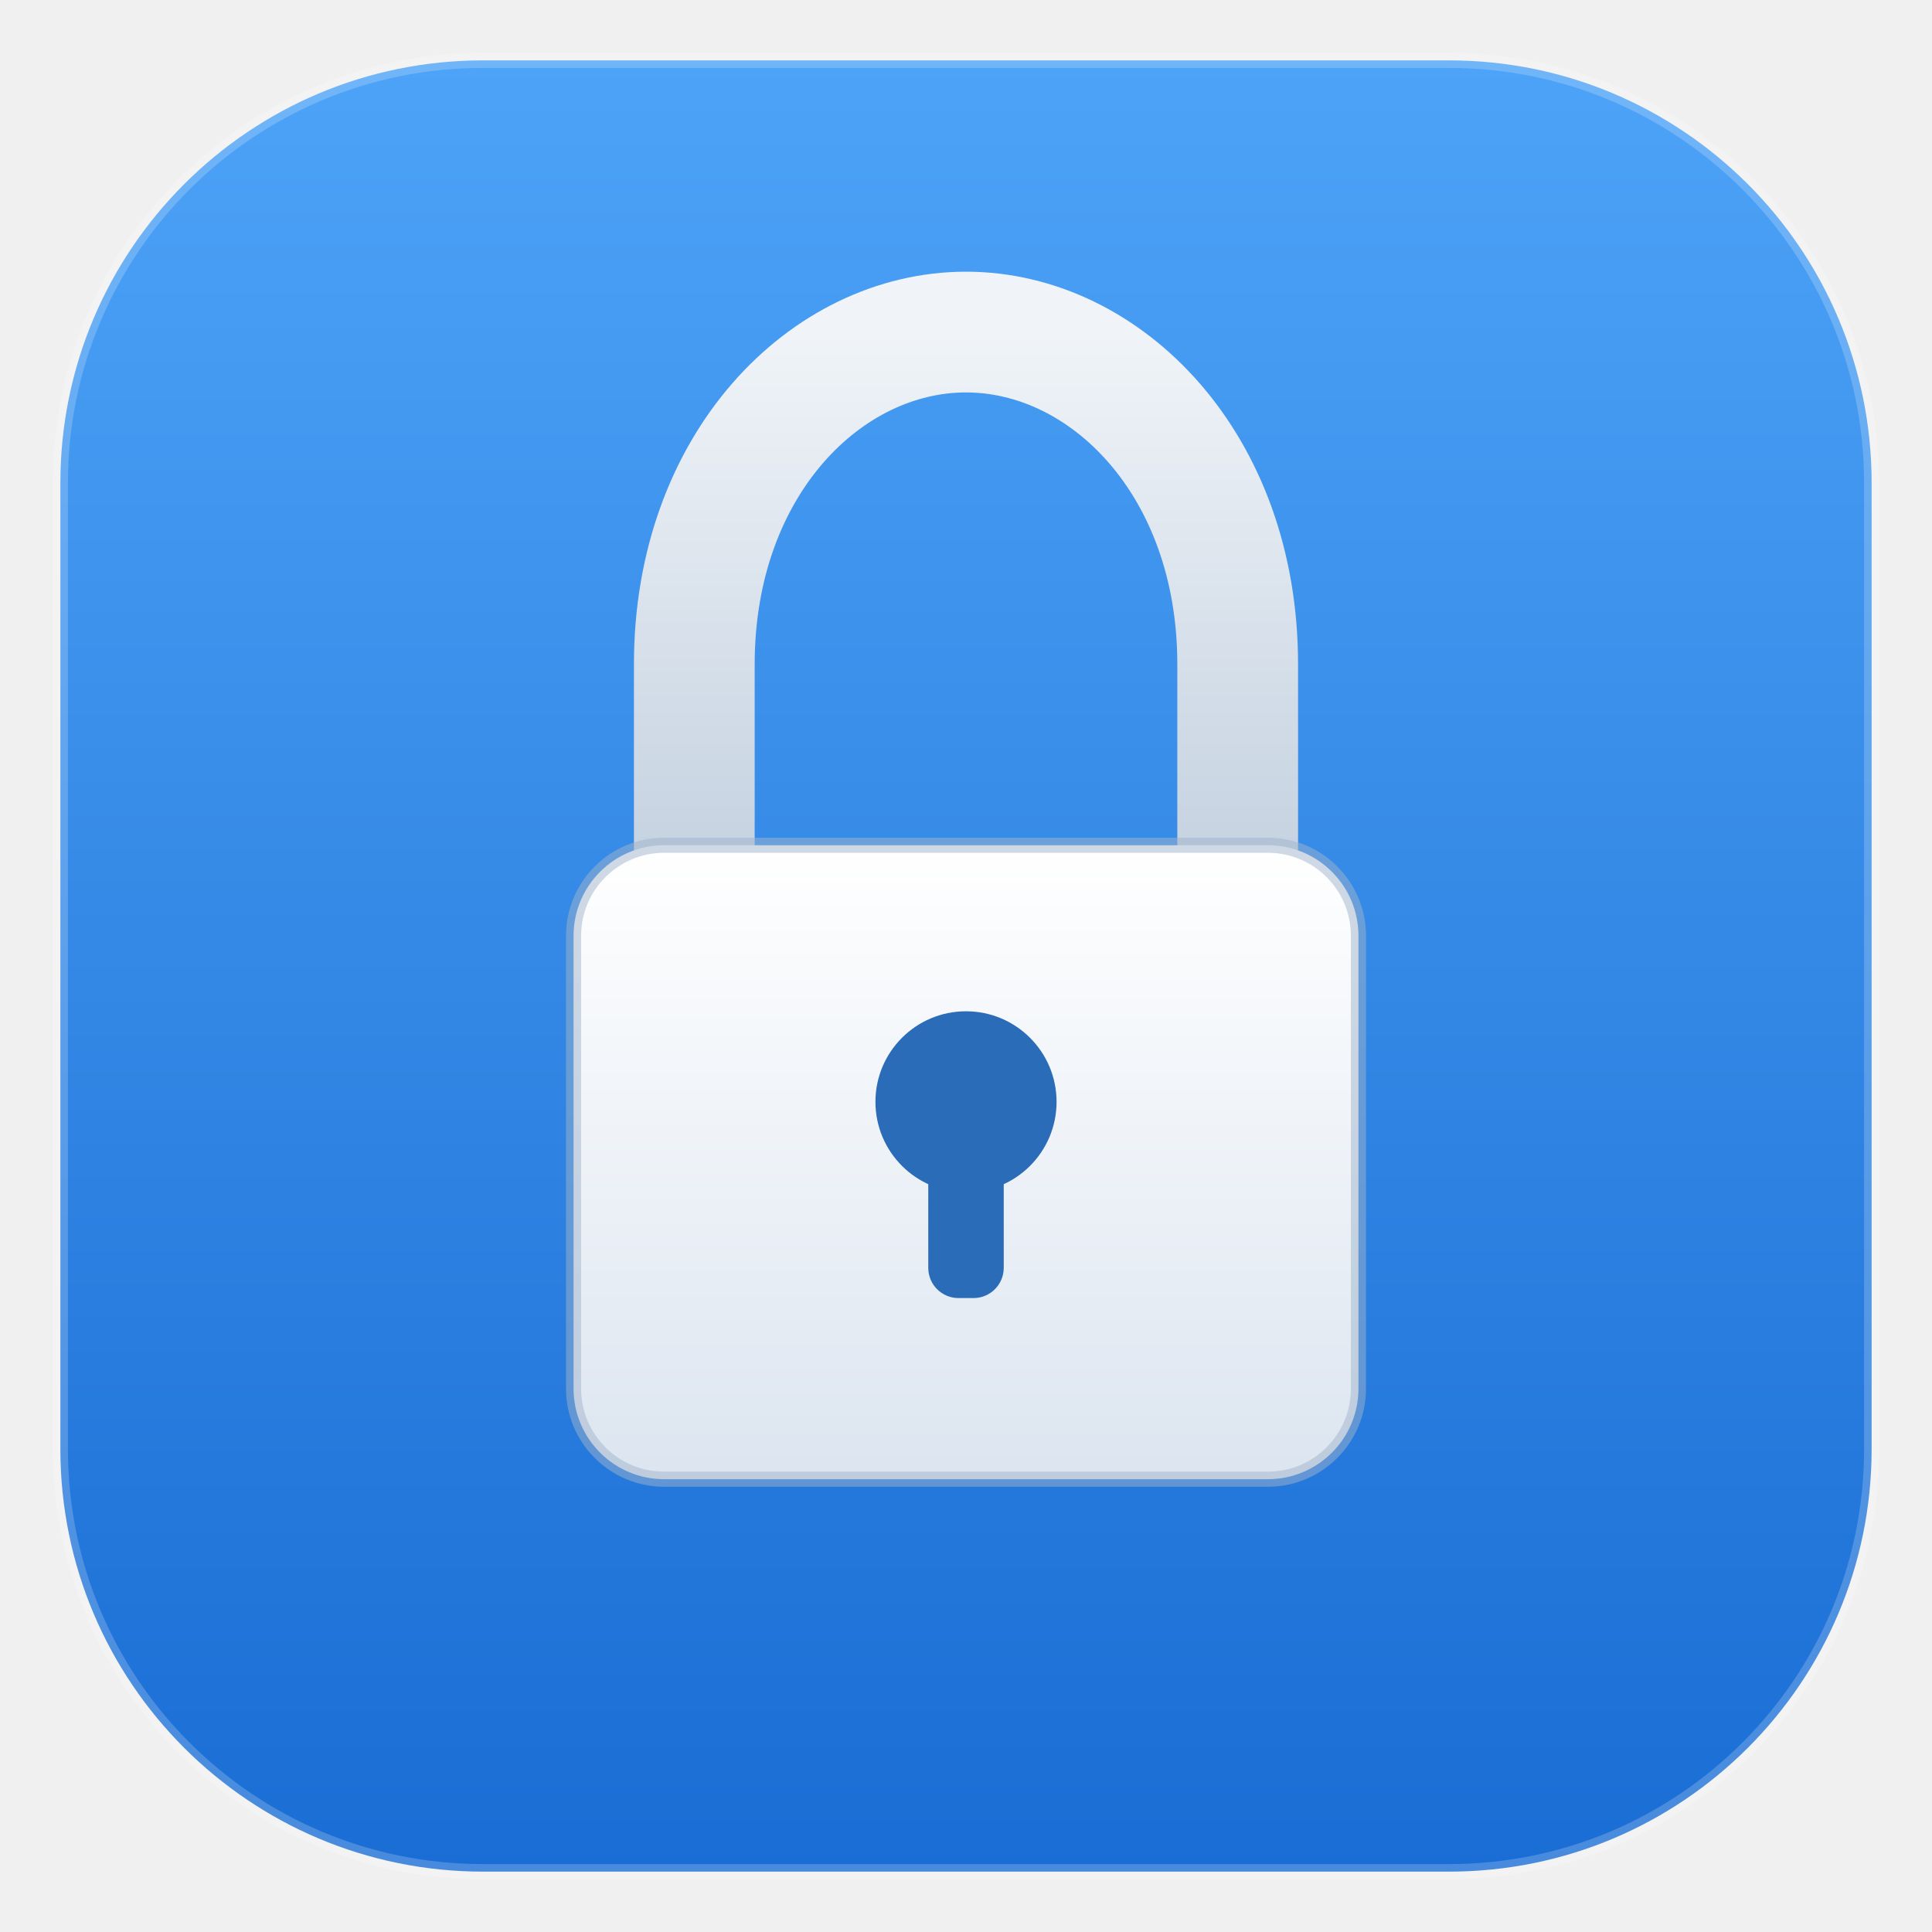
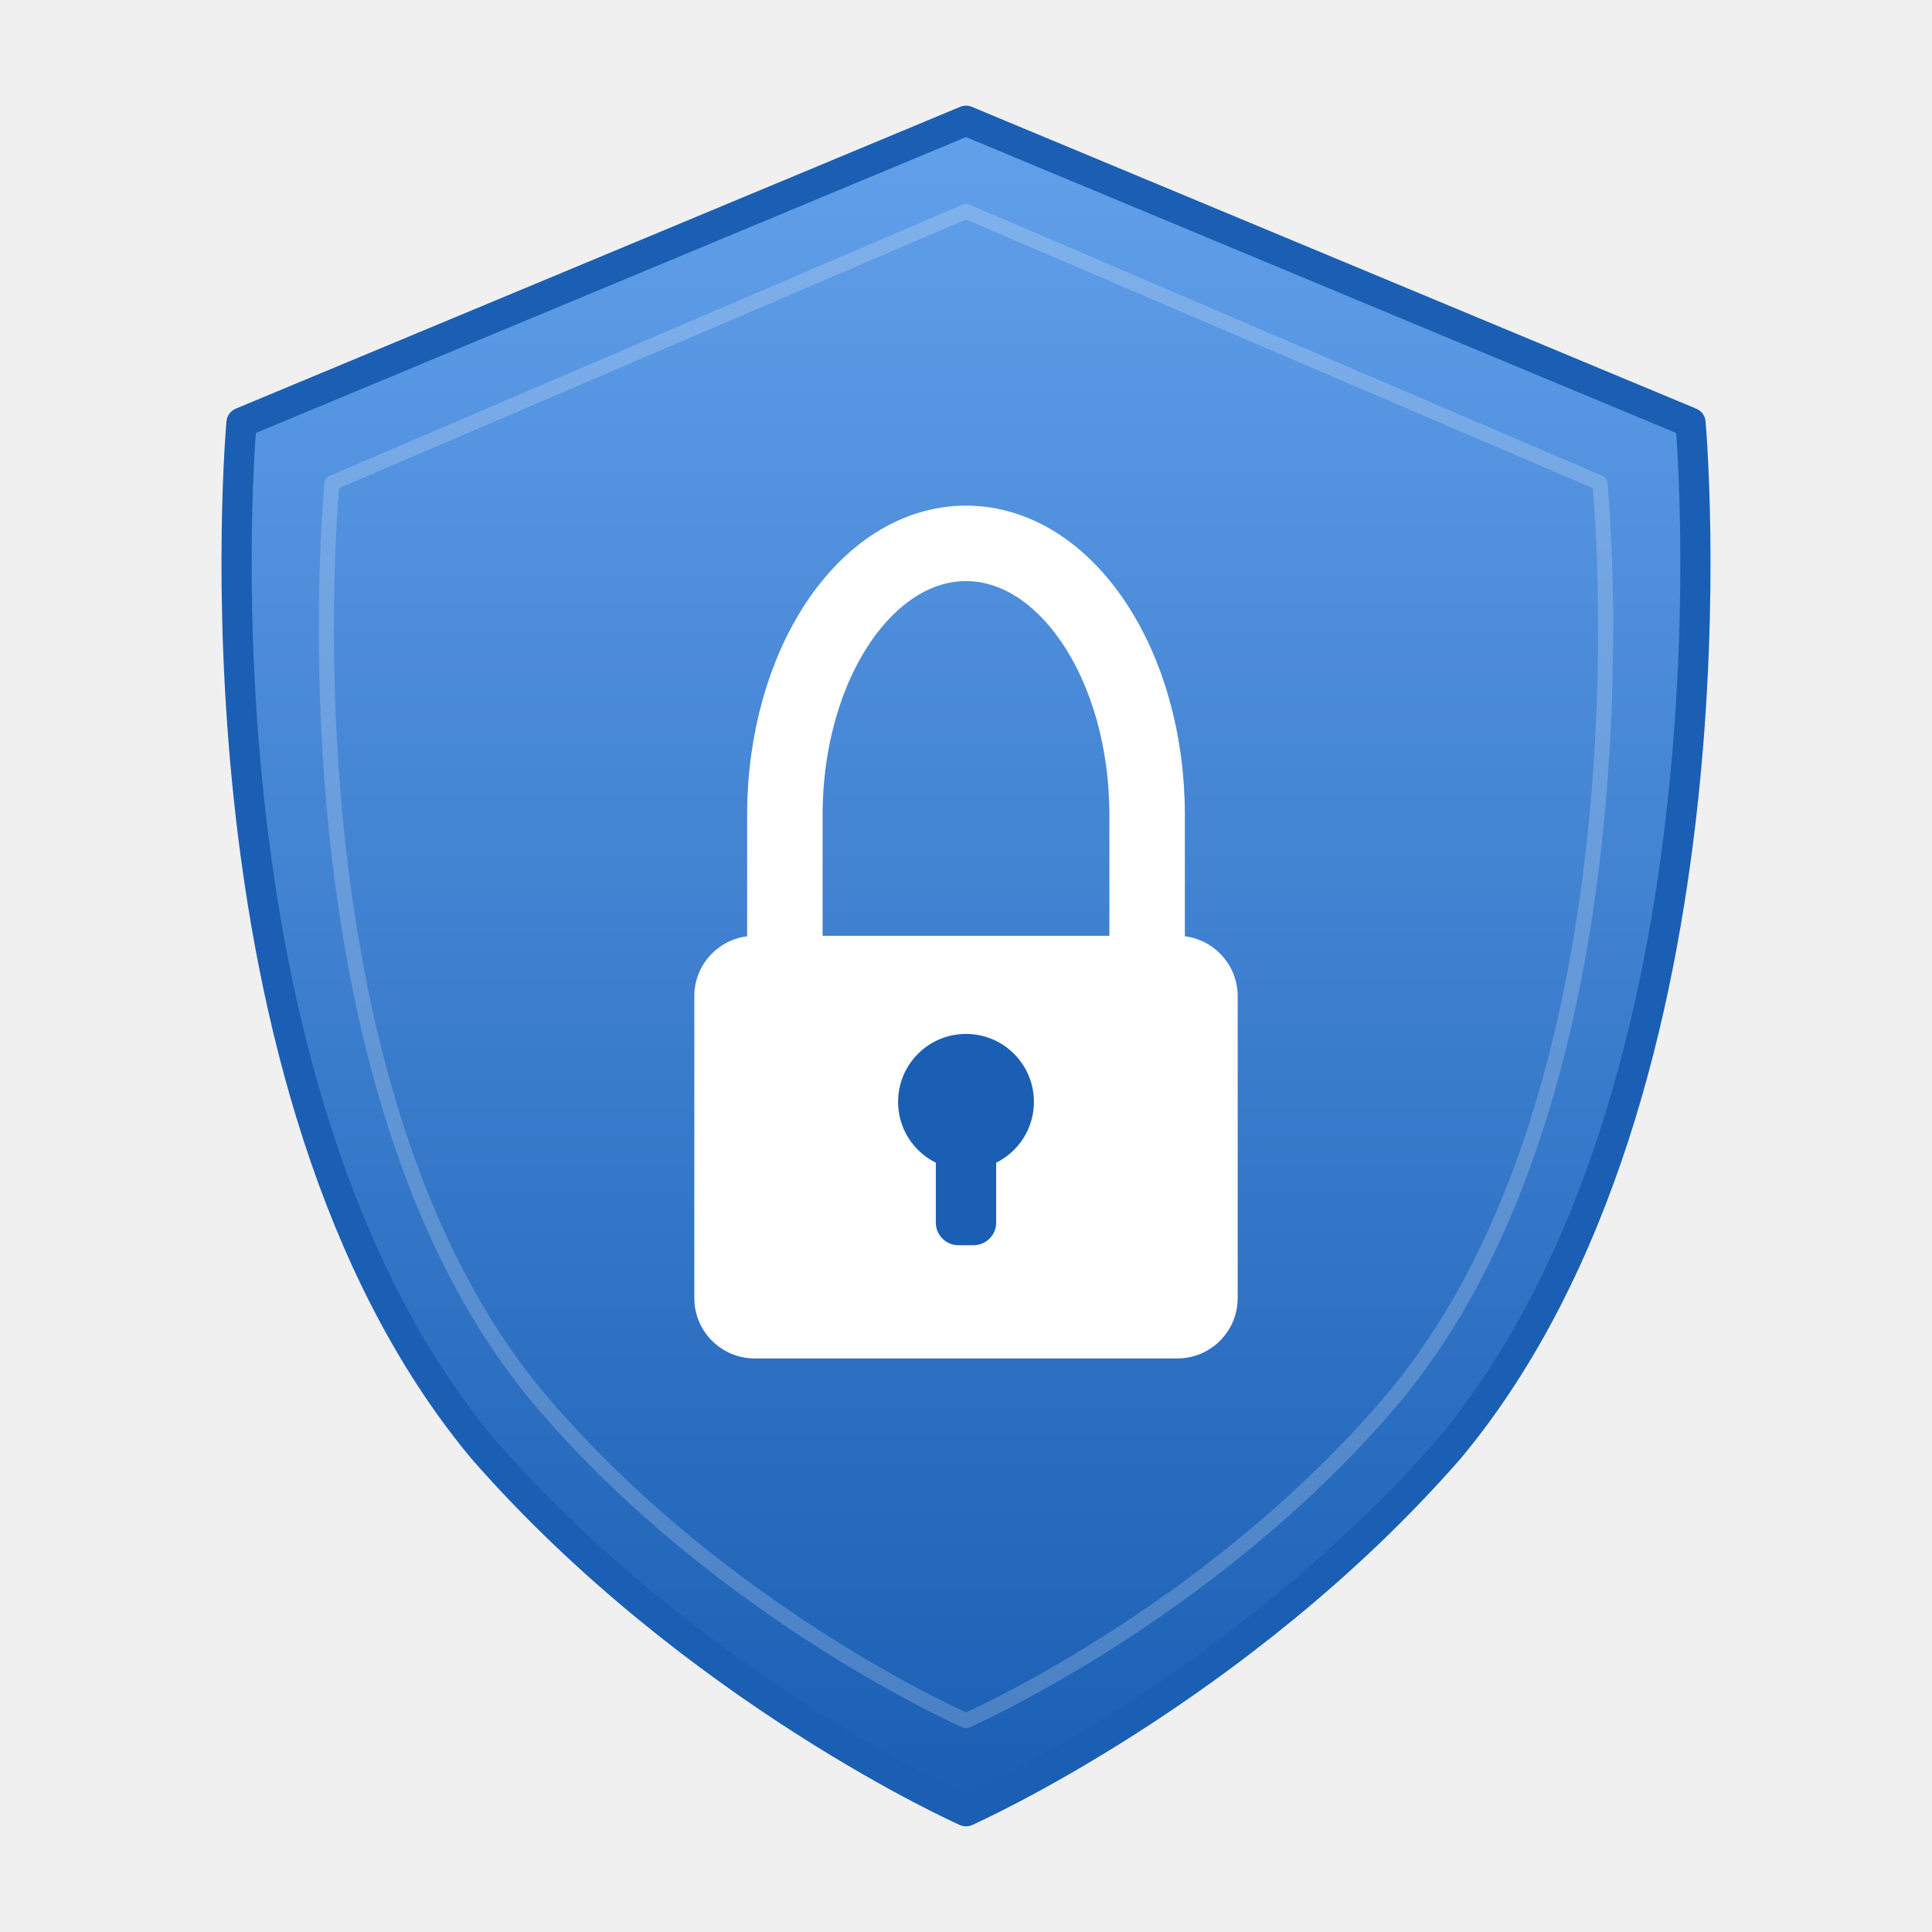
<svg xmlns="http://www.w3.org/2000/svg" width="128" height="128" viewBox="0 0 128 128">
  <defs>
-     <linearGradient id="bg" x1="0" y1="0" x2="0" y2="1">
-       <stop offset="0" stop-color="#4da3f7" />
-       <stop offset="1" stop-color="#1a6dd4" />
-     </linearGradient>
-     <linearGradient id="lock-body" x1="0" y1="0" x2="0" y2="1">
-       <stop offset="0" stop-color="#ffffff" />
-       <stop offset="1" stop-color="#dce5f0" />
-     </linearGradient>
-     <linearGradient id="shackle-grad" x1="0" y1="0" x2="0" y2="1">
-       <stop offset="0" stop-color="#f0f4f8" />
-       <stop offset="1" stop-color="#c4d1e0" />
+     <linearGradient id="shield-fill" x1="0" y1="0" x2="0" y2="1">
+       <stop offset="0" stop-color="#62a0ea" />
+       <stop offset="1" stop-color="#1a5fb4" />
    </linearGradient>
  </defs>
-   <rect x="4" y="4" width="120" height="120" rx="28" ry="28" fill="url(#bg)" />
-   <rect x="4" y="4" width="120" height="120" rx="28" ry="28" fill="none" stroke="#ffffff" stroke-opacity="0.2" stroke-width="1" />
-   <path d="M46 58 L46 44 C46 30.745 54.745 22 64 22 C73.255 22 82 30.745 82 44 L82 58" fill="none" stroke="url(#shackle-grad)" stroke-width="8" stroke-linecap="round" stroke-linejoin="round" />
-   <rect x="38" y="56" width="52" height="42" rx="6" ry="6" fill="url(#lock-body)" />
-   <rect x="38" y="56" width="52" height="42" rx="6" ry="6" fill="none" stroke="#a0b4cc" stroke-width="1" stroke-opacity="0.5" />
-   <circle cx="64" cy="73" r="6" fill="#2b6cb8" />
-   <rect x="61.5" y="76" width="5" height="10" rx="2" ry="2" fill="#2b6cb8" />
+   <path d="M64 8 L112 28 C112 28 116 72 96 96 C82 112 64 120 64 120 C64 120 46 112 32 96 C12 72 16 28 16 28 Z" fill="url(#shield-fill)" stroke="#1a5fb4" stroke-width="2" stroke-linejoin="round" />
+   <path d="M64 14 L106 32 C106 32 110 72 92 93 C80 107 64 114 64 114 C64 114 48 107 36 93 C18 72 22 32 22 32 Z" fill="none" stroke="#ffffff" stroke-opacity="0.2" stroke-width="1" stroke-linejoin="round" />
+   <path d="M52 64 L52 54 C52 44.059 57.373 36 64 36 C70.627 36 76 44.059 76 54 L76 64" fill="none" stroke="#ffffff" stroke-width="5" stroke-linecap="round" stroke-linejoin="round" />
+   <rect x="46" y="62" width="36" height="28" rx="4" ry="4" fill="#ffffff" />
+   <circle cx="64" cy="73" r="4.5" fill="#1a5fb4" />
+   <rect x="62" y="75.5" width="4" height="7" rx="1.5" ry="1.5" fill="#1a5fb4" />
</svg>
